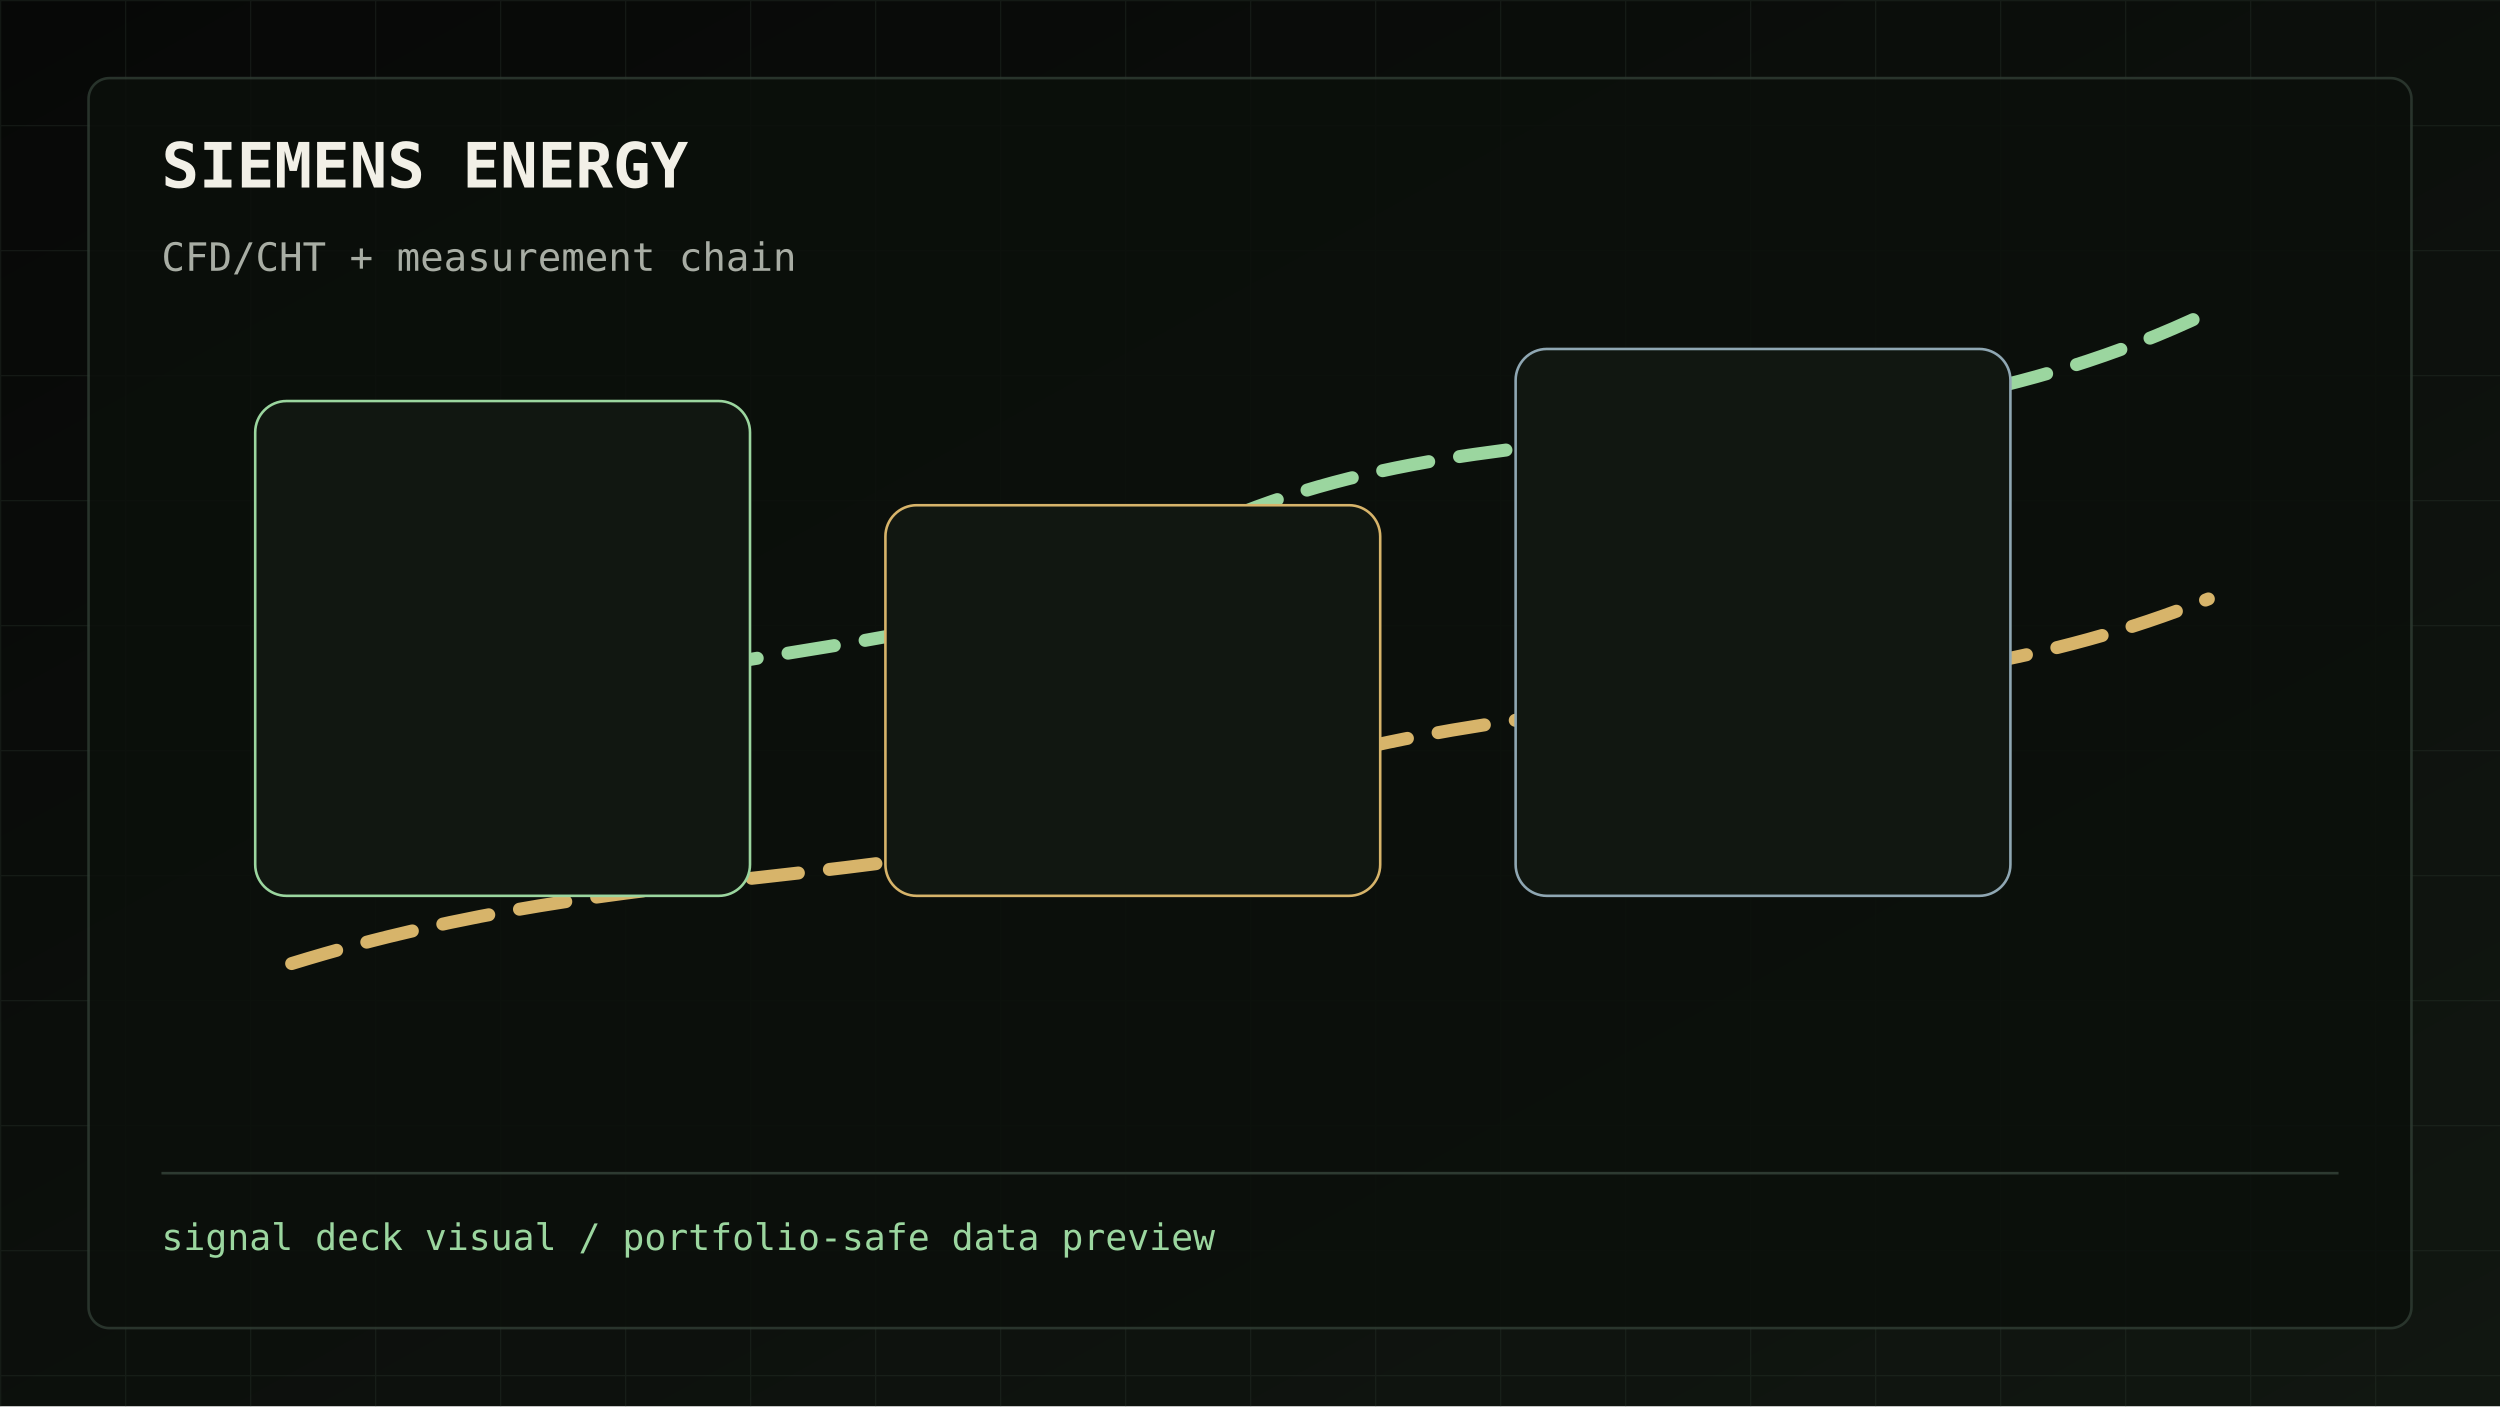
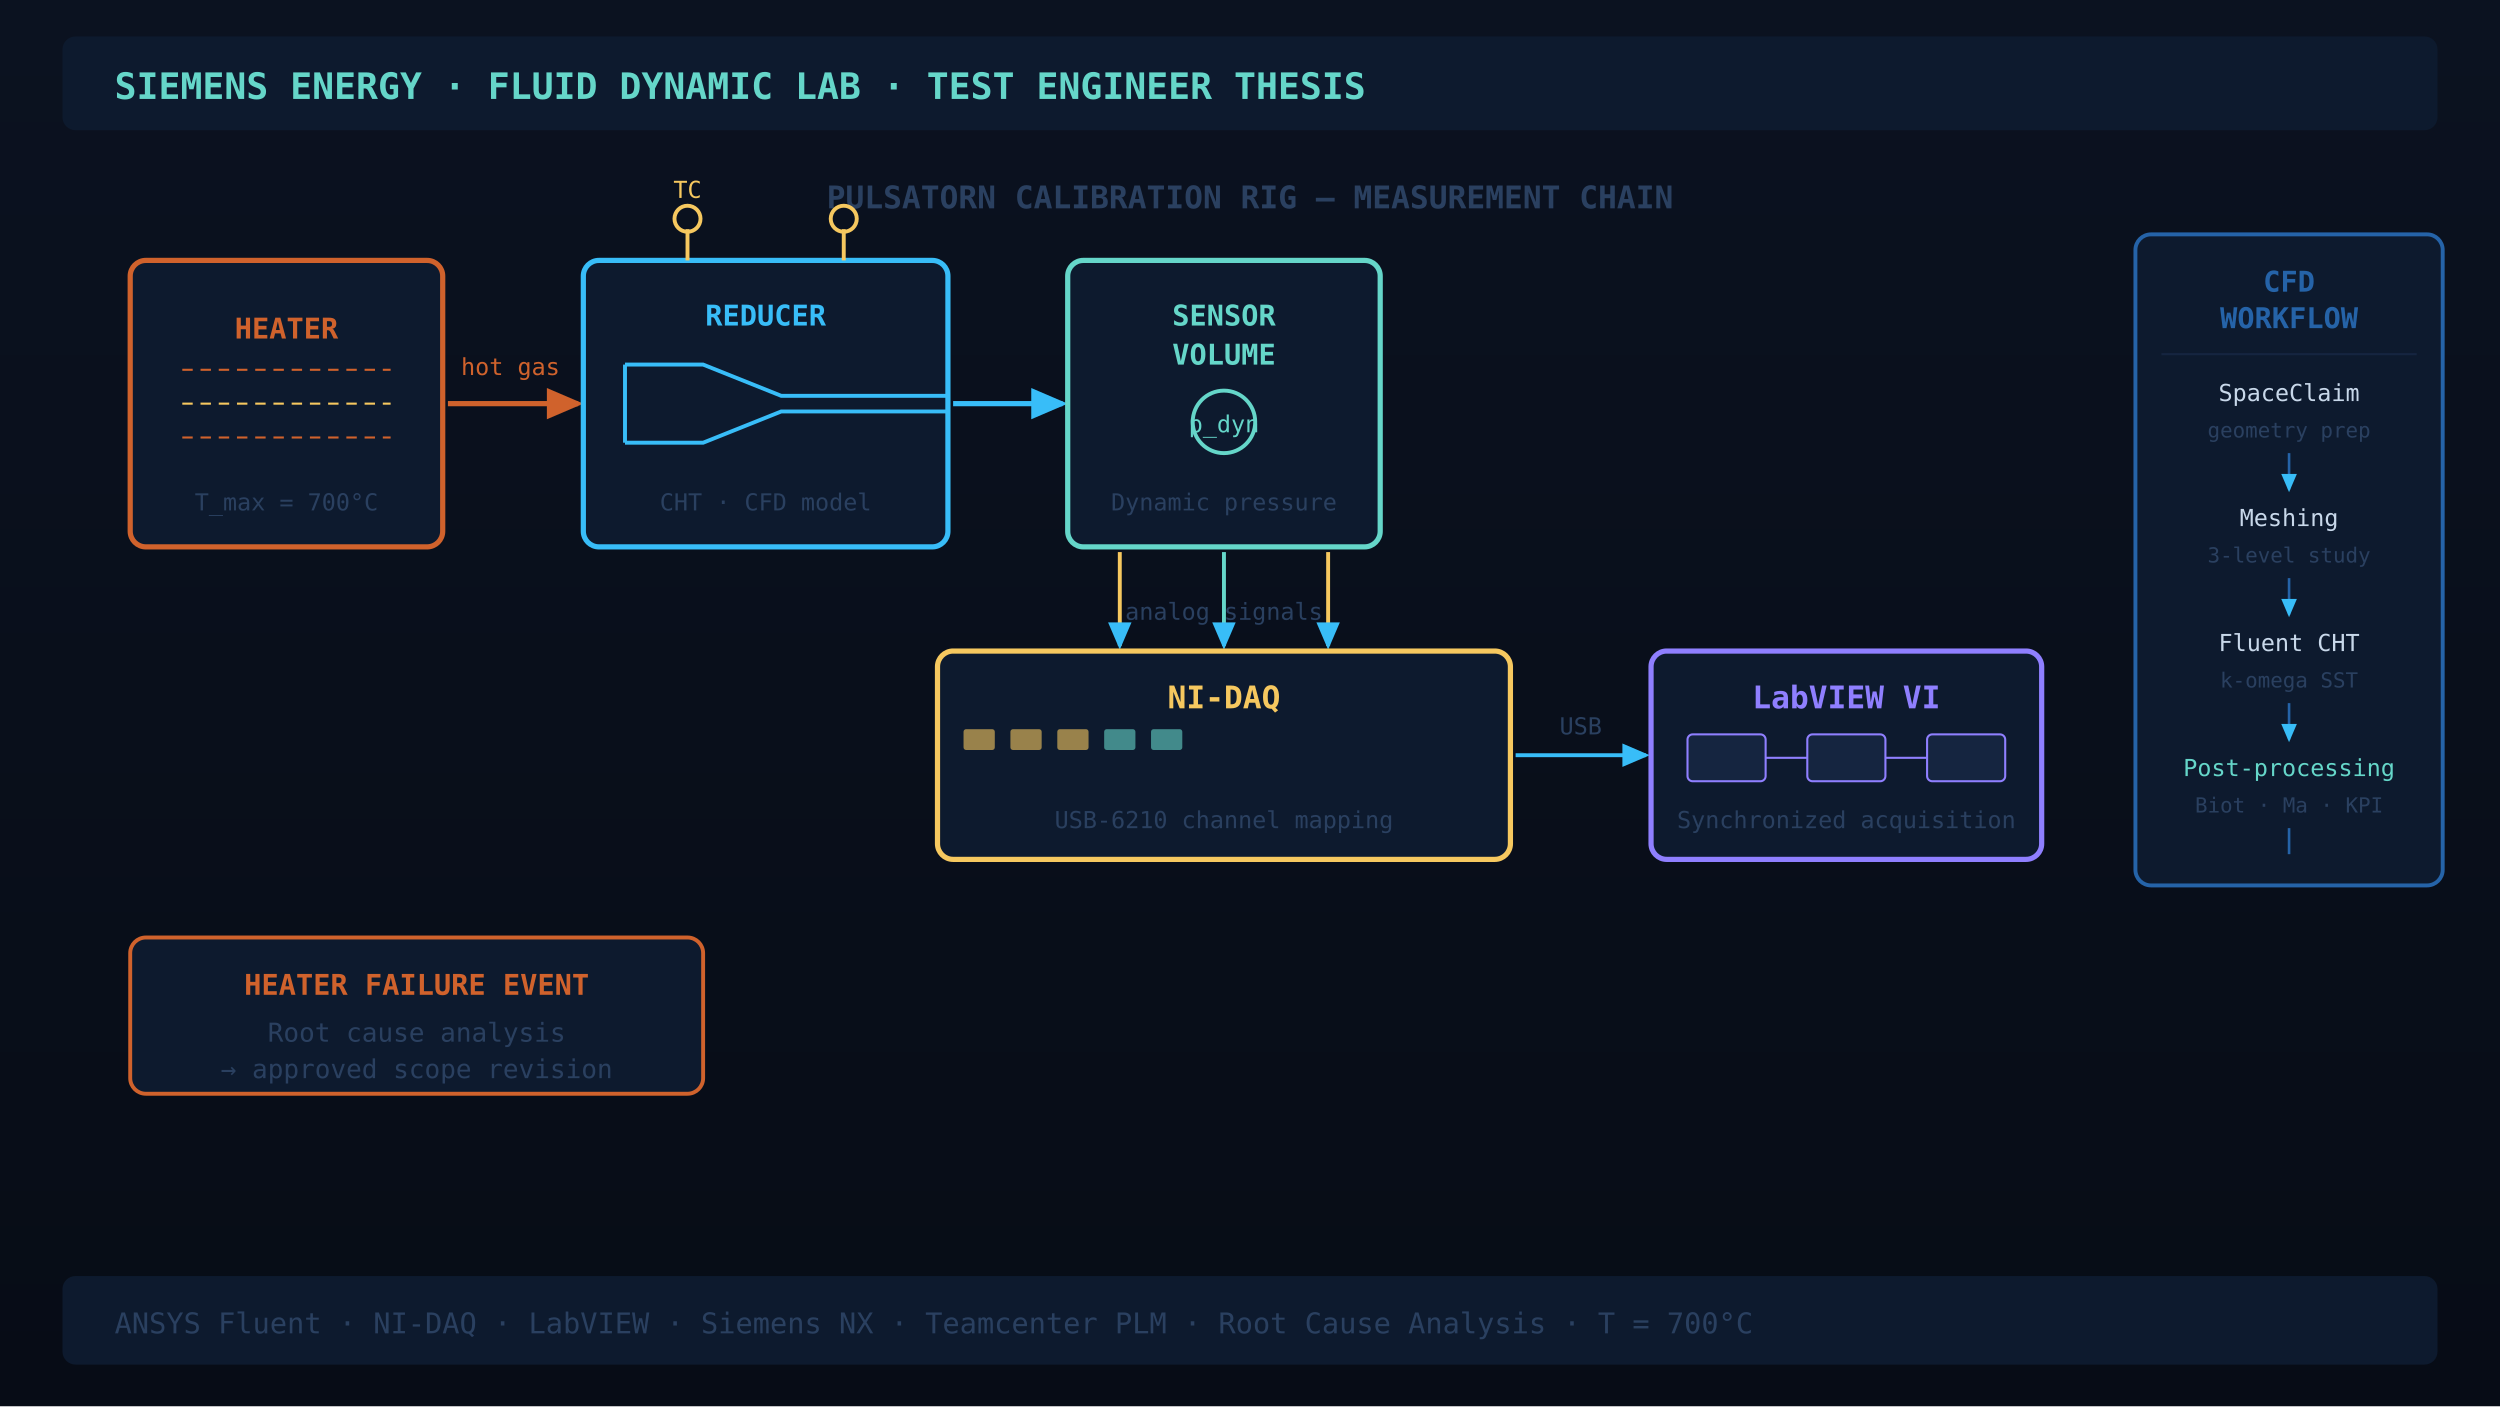
- <svg xmlns="http://www.w3.org/2000/svg" viewBox="0 0 960 540" role="img" aria-label="SIEMENS ENERGY - CFD/CHT + measurement chain">
+ <svg xmlns="http://www.w3.org/2000/svg" viewBox="0 0 960 540" role="img" aria-label="Siemens Energy test rig measurement chain and CFD workflow">
  <defs>
-     <linearGradient id="bg" x1="0" y1="0" x2="1" y2="1">
-       <stop offset="0" stop-color="#070807" />
-       <stop offset="1" stop-color="#111711" />
+     <linearGradient id="bg" x1="0" y1="0" x2="0" y2="1">
+       <stop offset="0" stop-color="#0b1220" />
+       <stop offset="1" stop-color="#070c16" />
    </linearGradient>
-     <pattern id="grid" width="48" height="48" patternUnits="userSpaceOnUse">
-       <path d="M48 0H0V48" fill="none" stroke="#2d3a31" stroke-width="1" opacity="0.55" />
-     </pattern>
-     <style>
-       .dash{fill:none;stroke:#9bd69f;stroke-width:5;stroke-linecap:round;stroke-dasharray:18 12;animation:dash 9s linear infinite}.amber{stroke:#d7b46a}.scan{animation:float 6s ease-in-out infinite}.label{font-family:ui-monospace,SFMono-Regular,Menlo,monospace}.muted{fill:#a8ada4}@keyframes dash{to{stroke-dashoffset:-180}}@keyframes float{50%{transform:translateY(-8px)}}
-     </style>
+     <marker id="arr" markerWidth="7" markerHeight="6" refX="6" refY="3" orient="auto">
+       <path d="M0,0 L0,6 L7,3 z" fill="#38bdf8" />
+     </marker>
+     <marker id="aro" markerWidth="7" markerHeight="6" refX="6" refY="3" orient="auto">
+       <path d="M0,0 L0,6 L7,3 z" fill="#d0622c" />
+     </marker>
  </defs>
  <rect width="960" height="540" fill="url(#bg)" />
-   <rect width="960" height="540" fill="url(#grid)" opacity="0.55" />
-   <rect x="34" y="30" width="892" height="480" rx="8" fill="#0b0f0b" opacity="0.86" stroke="#2d3a31" />
-   <text x="62" y="72" fill="#f2f0e7" class="label" font-size="24" font-weight="700">SIEMENS ENERGY</text>
-   <text x="62" y="104" fill="#a8ada4" class="label" font-size="15">CFD/CHT + measurement chain</text>
-   <g>
-     <path class="dash" d="M112 330 C220 230 334 270 448 210 C570 146 706 188 848 120" />
-     <path class="dash amber" d="M112 370 C248 328 340 346 470 302 C608 256 724 280 848 230" />
-     <rect x="98" y="154" width="190" height="190" rx="12" fill="#111711" stroke="#9bd69f" />
-     <rect x="340" y="194" width="190" height="150" rx="12" fill="#111711" stroke="#d7b46a" />
-     <rect x="582" y="134" width="190" height="210" rx="12" fill="#111711" stroke="#8fa7b3" />
-   </g>
-   <rect x="62" y="450" width="836" height="1" fill="#2d3a31" />
-   <text x="62" y="480" fill="#9bd69f" class="label" font-size="14">signal deck visual / portfolio-safe data preview</text>
+   <rect x="24" y="14" width="912" height="36" rx="5" fill="#0d1a2e" />
+   <text x="44" y="38" font-family="monospace" font-size="14" fill="#65d6c9" font-weight="bold">SIEMENS ENERGY · FLUID DYNAMIC LAB · TEST ENGINEER THESIS</text>
+   <text x="480" y="80" font-family="monospace" font-size="12" fill="#2a4060" text-anchor="middle" font-weight="bold">PULSATORN CALIBRATION RIG — MEASUREMENT CHAIN</text>
+   <rect x="50" y="100" width="120" height="110" rx="6" fill="#0d1a2e" stroke="#d0622c" stroke-width="2" />
+   <text x="110" y="130" font-family="monospace" font-size="11" fill="#d0622c" text-anchor="middle" font-weight="bold">HEATER</text>
+   <line x1="70" y1="142" x2="150" y2="142" stroke="#d0622c" stroke-width="0.8" stroke-dasharray="4,3" />
+   <line x1="70" y1="155" x2="150" y2="155" stroke="#f6c85f" stroke-width="0.8" stroke-dasharray="4,3" />
+   <line x1="70" y1="168" x2="150" y2="168" stroke="#d0622c" stroke-width="0.8" stroke-dasharray="4,3" />
+   <text x="110" y="196" font-family="monospace" font-size="9" fill="#2a4060" text-anchor="middle">T_max = 700°C</text>
+   <line x1="172" y1="155" x2="222" y2="155" stroke="#d0622c" stroke-width="2" marker-end="url(#aro)" />
+   <text x="196" y="144" font-family="monospace" font-size="9" fill="#d0622c" text-anchor="middle">hot gas</text>
+   <rect x="224" y="100" width="140" height="110" rx="6" fill="#0d1a2e" stroke="#38bdf8" stroke-width="2" />
+   <text x="294" y="125" font-family="monospace" font-size="11" fill="#38bdf8" text-anchor="middle" font-weight="bold">REDUCER</text>
+   <polyline points="240,140 270,140 300,152 364,152" fill="none" stroke="#38bdf8" stroke-width="1.5" />
+   <polyline points="240,170 270,170 300,158 364,158" fill="none" stroke="#38bdf8" stroke-width="1.5" />
+   <line x1="240" y1="140" x2="240" y2="170" stroke="#38bdf8" stroke-width="1.5" />
+   <text x="294" y="196" font-family="monospace" font-size="9" fill="#2a4060" text-anchor="middle">CHT · CFD model</text>
+   <line x1="264" y1="100" x2="264" y2="88" stroke="#f6c85f" stroke-width="1.5" />
+   <circle cx="264" cy="84" r="5" fill="none" stroke="#f6c85f" stroke-width="1.5" />
+   <text x="264" y="76" font-family="monospace" font-size="9" fill="#f6c85f" text-anchor="middle">TC</text>
+   <line x1="324" y1="100" x2="324" y2="88" stroke="#f6c85f" stroke-width="1.5" />
+   <circle cx="324" cy="84" r="5" fill="none" stroke="#f6c85f" stroke-width="1.5" />
+   <line x1="366" y1="155" x2="408" y2="155" stroke="#38bdf8" stroke-width="2" marker-end="url(#arr)" />
+   <rect x="410" y="100" width="120" height="110" rx="6" fill="#0d1a2e" stroke="#65d6c9" stroke-width="2" />
+   <text x="470" y="125" font-family="monospace" font-size="11" fill="#65d6c9" text-anchor="middle" font-weight="bold">SENSOR</text>
+   <text x="470" y="140" font-family="monospace" font-size="11" fill="#65d6c9" text-anchor="middle" font-weight="bold">VOLUME</text>
+   <circle cx="470" cy="162" r="12" fill="none" stroke="#65d6c9" stroke-width="1.5" />
+   <text x="470" y="166" font-family="monospace" font-size="9" fill="#65d6c9" text-anchor="middle">p_dyn</text>
+   <text x="470" y="196" font-family="monospace" font-size="9" fill="#2a4060" text-anchor="middle">Dynamic pressure</text>
+   <line x1="430" y1="212" x2="430" y2="248" stroke="#f6c85f" stroke-width="1.5" marker-end="url(#arr)" />
+   <line x1="470" y1="212" x2="470" y2="248" stroke="#65d6c9" stroke-width="1.5" marker-end="url(#arr)" />
+   <line x1="510" y1="212" x2="510" y2="248" stroke="#f6c85f" stroke-width="1.5" marker-end="url(#arr)" />
+   <text x="470" y="238" font-family="monospace" font-size="9" fill="#2a4060" text-anchor="middle">analog signals</text>
+   <rect x="360" y="250" width="220" height="80" rx="6" fill="#0d1a2e" stroke="#f6c85f" stroke-width="2" />
+   <text x="470" y="272" font-family="monospace" font-size="12" fill="#f6c85f" text-anchor="middle" font-weight="bold">NI-DAQ</text>
+   <rect x="370" y="280" width="12" height="8" rx="1" fill="#f6c85f" opacity="0.6" />
+   <rect x="388" y="280" width="12" height="8" rx="1" fill="#f6c85f" opacity="0.6" />
+   <rect x="406" y="280" width="12" height="8" rx="1" fill="#f6c85f" opacity="0.6" />
+   <rect x="424" y="280" width="12" height="8" rx="1" fill="#65d6c9" opacity="0.6" />
+   <rect x="442" y="280" width="12" height="8" rx="1" fill="#65d6c9" opacity="0.6" />
+   <text x="470" y="318" font-family="monospace" font-size="9" fill="#2a4060" text-anchor="middle">USB-6210 channel mapping</text>
+   <line x1="582" y1="290" x2="632" y2="290" stroke="#38bdf8" stroke-width="1.5" marker-end="url(#arr)" />
+   <text x="607" y="282" font-family="monospace" font-size="9" fill="#2a4060" text-anchor="middle">USB</text>
+   <rect x="634" y="250" width="150" height="80" rx="6" fill="#0d1a2e" stroke="#8f7fff" stroke-width="2" />
+   <text x="709" y="272" font-family="monospace" font-size="12" fill="#8f7fff" text-anchor="middle" font-weight="bold">LabVIEW VI</text>
+   <rect x="648" y="282" width="30" height="18" rx="2" fill="#152540" stroke="#8f7fff" stroke-width="0.8" />
+   <line x1="678" y1="291" x2="694" y2="291" stroke="#8f7fff" stroke-width="0.8" />
+   <rect x="694" y="282" width="30" height="18" rx="2" fill="#152540" stroke="#8f7fff" stroke-width="0.8" />
+   <line x1="724" y1="291" x2="740" y2="291" stroke="#8f7fff" stroke-width="0.8" />
+   <rect x="740" y="282" width="30" height="18" rx="2" fill="#152540" stroke="#8f7fff" stroke-width="0.8" />
+   <text x="709" y="318" font-family="monospace" font-size="9" fill="#2a4060" text-anchor="middle">Synchronized acquisition</text>
+   <rect x="820" y="90" width="118" height="250" rx="6" fill="#0d1a2e" stroke="#2563a8" stroke-width="1.5" />
+   <text x="879" y="112" font-family="monospace" font-size="11" fill="#2563a8" text-anchor="middle" font-weight="bold">CFD</text>
+   <text x="879" y="126" font-family="monospace" font-size="11" fill="#2563a8" text-anchor="middle" font-weight="bold">WORKFLOW</text>
+   <line x1="830" y1="136" x2="928" y2="136" stroke="#152540" stroke-width="0.8" />
+   <text x="879" y="154" font-family="monospace" font-size="9" fill="#c8d8ea" text-anchor="middle">SpaceClaim</text>
+   <text x="879" y="168" font-family="monospace" font-size="8" fill="#2a4060" text-anchor="middle">geometry prep</text>
+   <line x1="879" y1="174" x2="879" y2="188" stroke="#2563a8" stroke-width="1" marker-end="url(#arr)" />
+   <text x="879" y="202" font-family="monospace" font-size="9" fill="#c8d8ea" text-anchor="middle">Meshing</text>
+   <text x="879" y="216" font-family="monospace" font-size="8" fill="#2a4060" text-anchor="middle">3-level study</text>
+   <line x1="879" y1="222" x2="879" y2="236" stroke="#2563a8" stroke-width="1" marker-end="url(#arr)" />
+   <text x="879" y="250" font-family="monospace" font-size="9" fill="#c8d8ea" text-anchor="middle">Fluent CHT</text>
+   <text x="879" y="264" font-family="monospace" font-size="8" fill="#2a4060" text-anchor="middle">k-omega SST</text>
+   <line x1="879" y1="270" x2="879" y2="284" stroke="#2563a8" stroke-width="1" marker-end="url(#arr)" />
+   <text x="879" y="298" font-family="monospace" font-size="9" fill="#65d6c9" text-anchor="middle">Post-processing</text>
+   <text x="879" y="312" font-family="monospace" font-size="8" fill="#2a4060" text-anchor="middle">Biot · Ma · KPI</text>
+   <line x1="879" y1="318" x2="879" y2="328" stroke="#2563a8" stroke-width="1" />
+   <rect x="50" y="360" width="220" height="60" rx="6" fill="#0d1a2e" stroke="#d0622c" stroke-width="1.5" />
+   <text x="160" y="382" font-family="monospace" font-size="11" fill="#d0622c" text-anchor="middle" font-weight="bold">HEATER FAILURE EVENT</text>
+   <text x="160" y="400" font-family="monospace" font-size="10" fill="#2a4060" text-anchor="middle">Root cause analysis</text>
+   <text x="160" y="414" font-family="monospace" font-size="10" fill="#2a4060" text-anchor="middle">→ approved scope revision</text>
+   <rect x="24" y="490" width="912" height="34" rx="5" fill="#0d1a2e" />
+   <text x="44" y="512" font-family="monospace" font-size="11" fill="#2a4060">ANSYS Fluent · NI-DAQ · LabVIEW · Siemens NX · Teamcenter PLM · Root Cause Analysis · T = 700°C</text>
</svg>
